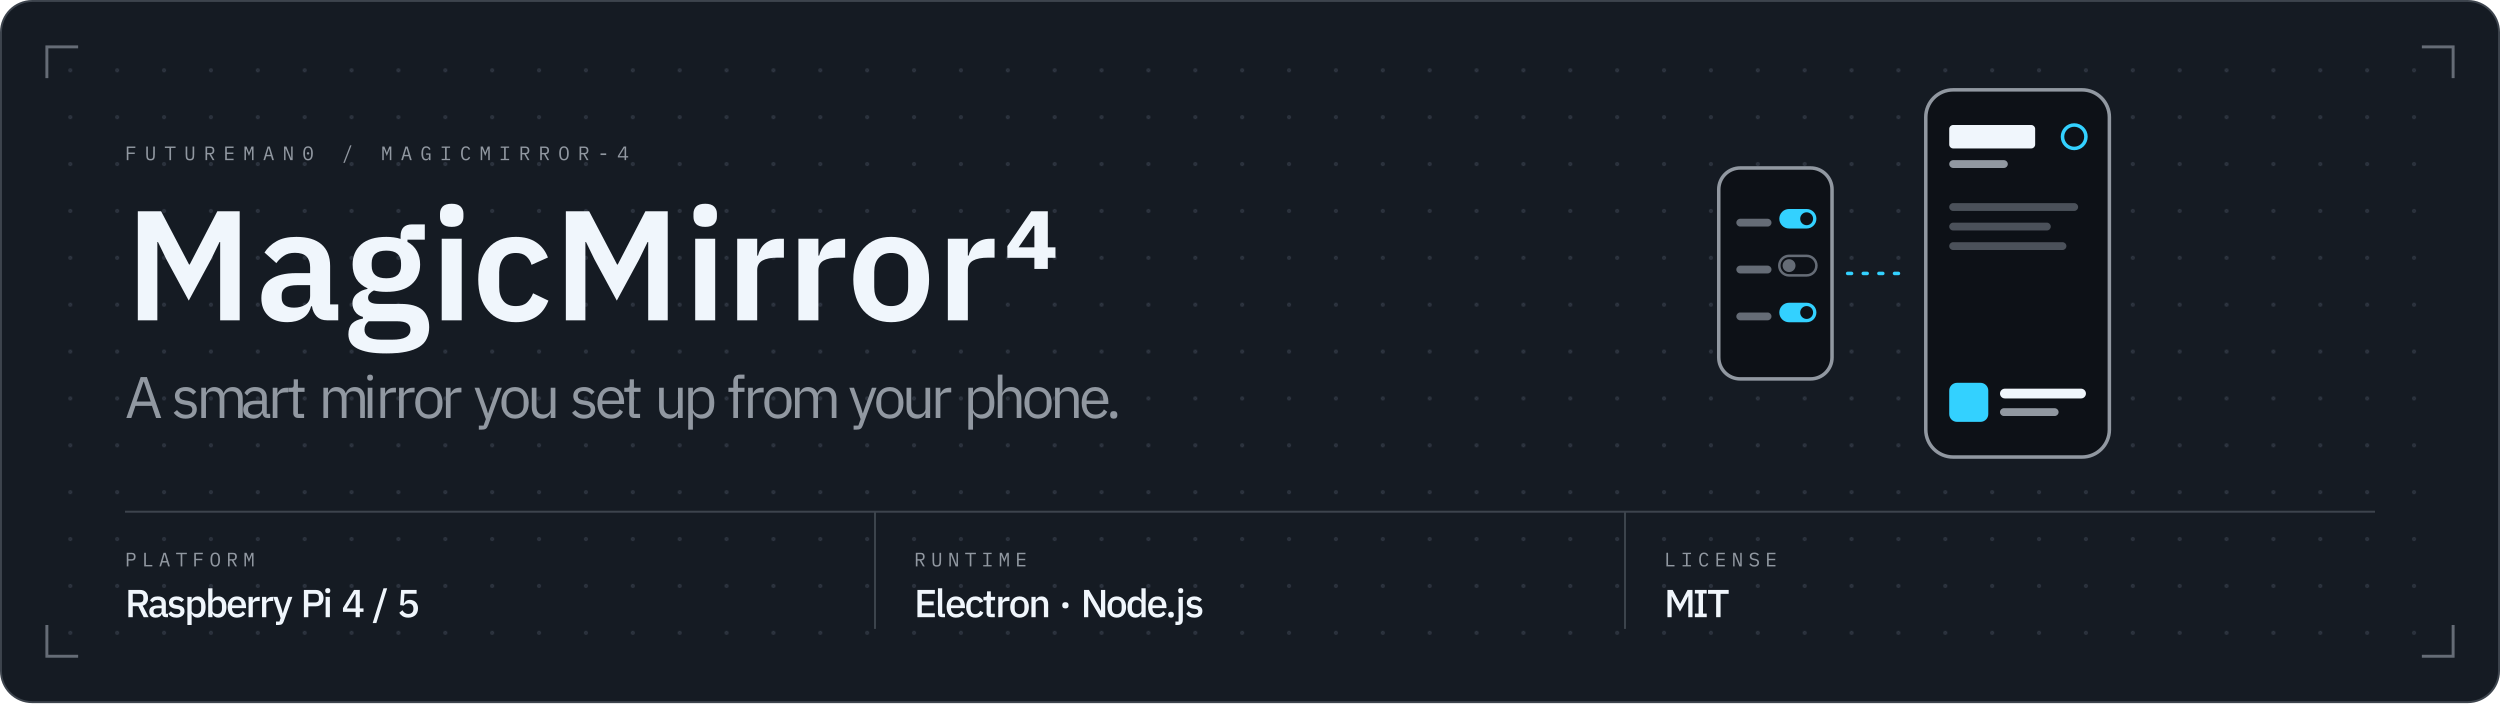
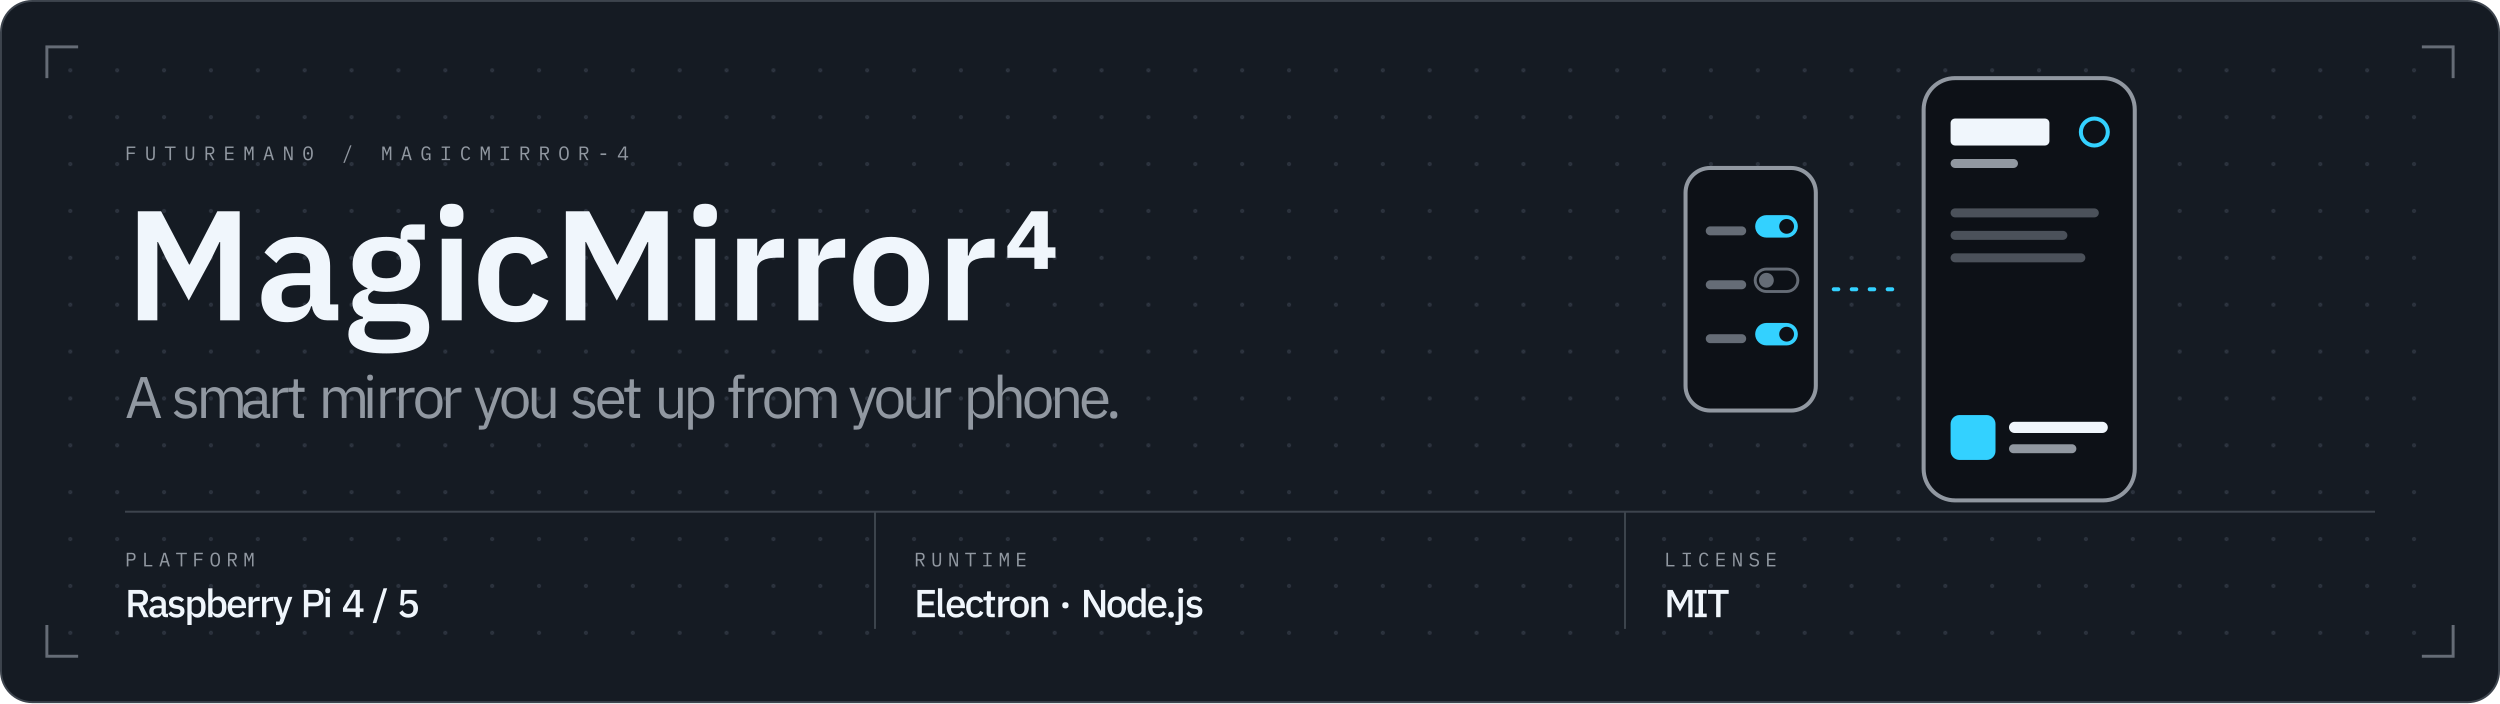
<svg xmlns="http://www.w3.org/2000/svg" xmlns:xlink="http://www.w3.org/1999/xlink" width="1280" height="360" viewBox="0 0 1280 360" role="img" aria-labelledby="t d">
  <style>.fade{animation:fade 1s cubic-bezier(.2,.7,.2,1) both}.rise{animation:rise 1s cubic-bezier(.2,.7,.2,1) both}.drop{animation:drop 1.2s cubic-bezier(.2,.8,.2,1) both}.draw{stroke-dasharray:1;animation:draw 1.6s cubic-bezier(.45,0,.2,1) both}.spin{transform-box:fill-box;transform-origin:center;animation:spin 8s linear infinite}.blink{animation:blink 2.6s ease-in-out infinite}.lit{opacity:0;animation:lit 9s ease-in-out infinite}.chase{animation:chase 3.6s ease-in-out infinite}@keyframes fade{from{opacity:0}}@keyframes rise{from{opacity:0;transform:translateY(18px)}}@keyframes drop{from{opacity:0;transform:translateY(-60px)}}@keyframes draw{from{stroke-dashoffset:1}to{stroke-dashoffset:0}}@keyframes spin{to{transform:rotate(360deg)}}@keyframes blink{0%,100%{opacity:1}50%{opacity:.25}}@keyframes lit{0%{opacity:0}5%{opacity:1}18%{opacity:1}26%,100%{opacity:0}}@keyframes chase{0%,100%{opacity:.4}50%{opacity:1}}@media (prefers-reduced-motion:reduce){*{animation:none!important}.motion{display:none}}</style>
  <defs>
    <pattern id="grid" width="24" height="24" patternUnits="userSpaceOnUse">
      <circle cx="12" cy="12" r="1.1" fill="#2a313c" />
    </pattern>
    <clipPath id="clip">
      <rect x="1" y="1" width="1278" height="358" rx="15" />
    </clipPath>
    <path id="g0" d="M90 0V698H530V625H174V390H500V317H174V0Z" />
    <path id="g1" d="M164 698V279Q164 228 167 188Q170 148 183 120Q196 91 224 76Q251 61 300 61Q349 61 376 76Q404 91 417 120Q430 148 433 188Q436 228 436 279V698H520V299Q520 221 512 163Q505 105 482 66Q458 27 414 8Q371 -12 300 -12Q229 -12 186 8Q142 27 118 66Q95 105 88 163Q80 221 80 299V698Z" />
    <path id="g2" d="M342 625V0H258V625H25V698H575V625Z" />
    <path id="g3" d="M174 0H90V698H344Q441 698 492 645Q543 592 543 497Q543 412 499 361Q455 310 371 302L549 0H455L285 298H174ZM342 369Q395 369 424 396Q454 422 454 471V523Q454 572 424 598Q395 625 342 625H174V369Z" />
    <path id="g4" d="M90 0V698H520V625H174V390H508V317H174V73H520V0Z" />
    <path id="g5" d="M455 350V571H447L300 212L153 571H145V350V0H68V698H176L299 390H305L428 698H532V0H455Z" />
    <path id="g6" d="M481 0 422 199H177L118 0H31L245 698H356L570 0ZM304 609H295L197 272H402Z" />
    <path id="g7" d="M163 588H156V0H80V698H199L437 110H444V698H520V0H401Z" />
    <path id="g8" d="M300 -12Q236 -12 190 12Q144 37 114 83Q84 129 70 196Q56 263 56 349Q56 434 70 502Q84 569 114 615Q144 661 190 686Q236 710 300 710Q364 710 410 686Q456 661 486 615Q516 569 530 502Q544 434 544 349Q544 263 530 196Q516 129 486 83Q456 37 410 12Q364 -12 300 -12ZM300 61Q342 61 372 78Q402 94 420 124Q439 154 448 196Q457 239 457 292V406Q457 458 448 501Q439 544 420 574Q402 604 372 620Q342 637 300 637Q258 637 228 620Q198 604 180 574Q161 544 152 501Q143 458 143 406V292Q143 239 152 196Q161 154 180 124Q198 94 228 78Q258 61 300 61ZM300 290Q265 290 252 304Q238 318 238 338V360Q238 380 252 394Q265 408 300 408Q335 408 348 394Q362 380 362 360V338Q362 318 348 304Q335 290 300 290Z" />
    <path id="g10" d="M90 -138 438 760H510L162 -138Z" />
    <path id="g11" d="M444 93H439Q430 73 418 54Q406 35 388 20Q369 6 343 -3Q317 -12 281 -12Q167 -12 112 80Q56 172 56 344Q56 524 117 617Q178 710 305 710Q354 710 390 697Q426 684 452 662Q477 640 494 612Q511 585 522 557L450 524Q441 547 430 568Q418 588 402 604Q385 619 362 628Q339 637 308 637Q224 637 184 574Q145 511 145 406V298Q145 245 153 202Q161 158 180 126Q198 94 228 76Q257 59 300 59Q368 59 406 100Q444 141 444 206V278H297V345H522V0H444Z" />
    <path id="g12" d="M84 0V67H258V631H84V698H516V631H342V67H516V0Z" />
    <path id="g13" d="M323 -12Q195 -12 132 81Q70 174 70 349Q70 524 132 617Q195 710 323 710Q371 710 406 697Q441 684 466 662Q491 640 508 612Q525 585 538 557L466 524Q457 547 445 568Q433 588 416 604Q400 619 378 628Q355 637 323 637Q240 637 200 574Q159 511 159 406V292Q159 187 200 124Q240 61 323 61Q355 61 378 70Q400 79 416 94Q433 110 445 130Q457 151 466 174L538 141Q525 112 508 85Q491 58 466 36Q441 14 406 1Q371 -12 323 -12Z" />
    <path id="g14" d="M300 -12Q236 -12 190 12Q144 37 114 83Q84 129 70 196Q56 263 56 349Q56 434 70 502Q84 569 114 615Q144 661 190 686Q236 710 300 710Q364 710 410 686Q456 661 486 615Q516 569 530 502Q544 434 544 349Q544 263 530 196Q516 129 486 83Q456 37 410 12Q364 -12 300 -12ZM300 61Q342 61 371 78Q400 94 419 124Q438 154 446 196Q455 239 455 292V406Q455 458 446 501Q438 544 419 574Q400 604 371 620Q342 637 300 637Q258 637 229 620Q200 604 181 574Q162 544 154 501Q145 458 145 406V292Q145 239 154 196Q162 154 181 124Q200 94 229 78Q258 61 300 61Z" />
    <path id="g15" d="M155 262V346H445V262Z" />
    <path id="g16" d="M378 0V137H34V211L336 698H458V206H562V137H458V0ZM109 206H378V633H374Z" />
    <path id="g17" d="M609 501H605L551 390L408 126L265 390L211 501H207V0H82V698H231L410 357H414L591 698H734V0H609Z" />
    <path id="g18" d="M458 0Q416 0 392 24Q367 49 361 90H355Q342 39 302 14Q262 -12 203 -12Q123 -12 80 30Q37 72 37 142Q37 223 95 262Q153 302 260 302H349V340Q349 384 326 408Q303 432 252 432Q207 432 180 412Q152 393 133 366L57 434Q86 479 134 506Q182 534 261 534Q367 534 422 486Q477 438 477 348V102H529V0ZM246 81Q289 81 319 100Q349 119 349 156V225H267Q167 225 167 161V144Q167 112 188 96Q208 81 246 81Z" />
    <path id="g19" d="M545 -44Q545 -85 530 -116Q516 -148 483 -169Q450 -190 398 -201Q346 -212 271 -212Q205 -212 159 -204Q113 -195 84 -180Q54 -164 41 -141Q28 -118 28 -89Q28 -45 52 -20Q77 4 121 11V22Q89 30 72 54Q54 77 54 109Q54 129 62 144Q70 160 84 171Q97 182 114 190Q131 197 150 201V205Q102 227 78 266Q55 305 55 357Q55 437 110 486Q165 534 271 534Q295 534 318 531Q342 528 362 521V538Q362 614 436 614H517V516H406V502Q447 479 467 442Q487 405 487 357Q487 278 432 230Q378 182 271 182Q225 182 191 191Q176 184 165 172Q154 161 154 144Q154 105 222 105H362Q458 105 502 66Q545 26 545 -44ZM425 -59Q425 -34 405 -20Q385 -6 336 -6H158Q131 -26 131 -60Q131 -90 156 -107Q181 -124 241 -124H305Q368 -124 396 -108Q425 -92 425 -59ZM271 269Q365 269 365 349V366Q365 446 271 446Q177 446 177 366V349Q177 269 271 269Z" />
    <path id="g20" d="M138 598Q98 598 80 616Q63 634 63 662V682Q63 710 80 728Q98 746 138 746Q177 746 195 728Q213 710 213 682V662Q213 634 195 616Q177 598 138 598ZM74 522H202V0H74Z" />
    <path id="g21" d="M280 -12Q222 -12 177 7Q132 26 102 62Q71 98 55 148Q39 199 39 262Q39 325 55 375Q71 425 102 460Q132 496 177 515Q222 534 280 534Q359 534 410 499Q462 464 485 402L380 355Q371 388 346 410Q322 431 280 431Q226 431 200 397Q173 363 173 308V213Q173 158 200 124Q226 91 280 91Q326 91 351 114Q376 138 390 173L488 126Q462 57 409 22Q356 -12 280 -12Z" />
    <path id="g22" d="M74 0V522H202V414H207Q212 435 222 454Q233 474 250 489Q267 504 290 513Q314 522 345 522H373V401H333Q268 401 235 382Q202 363 202 320V0Z" />
    <path id="g23" d="M281 -12Q225 -12 180 7Q136 26 104 62Q73 98 56 148Q39 199 39 262Q39 325 56 375Q73 425 104 460Q136 496 180 515Q225 534 281 534Q337 534 382 515Q427 496 458 460Q490 425 507 375Q524 325 524 262Q524 199 507 148Q490 98 458 62Q427 26 382 7Q337 -12 281 -12ZM281 91Q332 91 361 122Q390 153 390 213V310Q390 369 361 400Q332 431 281 431Q231 431 202 400Q173 369 173 310V213Q173 153 202 122Q231 91 281 91Z" />
    <path id="g24" d="M191 329V400H18V475L171 698H277V467H326V400H277V329ZM191 604H185L90 467H191Z" />
    <path id="g25" d="M530 0 460 206H178L108 0H23L267 698H374L618 0ZM321 620H316L198 280H439Z" />
    <path id="g27" d="M240 -12Q168 -12 120 16Q71 43 36 89L93 135Q123 97 160 76Q197 56 246 56Q297 56 326 78Q354 100 354 140Q354 170 334 192Q315 213 264 221L223 227Q187 232 157 242Q127 253 104 270Q82 288 70 314Q57 340 57 376Q57 414 71 442Q85 471 110 490Q134 509 168 518Q202 528 241 528Q304 528 346 506Q389 484 421 445L368 397Q351 421 318 440Q285 460 235 460Q185 460 160 438Q134 417 134 380Q134 342 160 325Q185 308 233 300L273 294Q359 281 395 244Q431 208 431 149Q431 74 380 31Q329 -12 240 -12Z" />
    <path id="g28" d="M85 0V516H165V432H169Q178 452 190 470Q201 487 218 500Q234 513 256 520Q278 528 308 528Q359 528 402 504Q445 479 466 423H468Q482 465 520 496Q559 528 625 528Q704 528 748 476Q793 425 793 331V0H713V317Q713 386 686 421Q659 456 600 456Q576 456 554 450Q533 444 516 432Q499 420 489 402Q479 383 479 358V0H399V317Q399 386 372 421Q345 456 288 456Q264 456 242 450Q220 444 203 432Q186 420 176 402Q165 383 165 358V0Z" />
    <path id="g29" d="M460 0Q415 0 396 24Q376 48 371 84H366Q349 36 310 12Q271 -12 217 -12Q135 -12 90 30Q44 72 44 144Q44 217 98 256Q151 295 264 295H366V346Q366 401 336 430Q306 459 244 459Q197 459 166 438Q134 417 113 382L65 427Q86 469 132 498Q178 528 248 528Q342 528 394 482Q446 436 446 354V70H505V0ZM230 56Q260 56 285 63Q310 70 328 83Q346 96 356 113Q366 130 366 150V235H260Q191 235 160 215Q128 195 128 157V136Q128 98 156 77Q183 56 230 56Z" />
    <path id="g30" d="M85 0V516H165V421H170Q184 458 220 487Q256 516 319 516H350V436H303Q238 436 202 412Q165 387 165 350V0Z" />
    <path id="g31" d="M199 0Q157 0 136 24Q114 47 114 85V446H29V516H77Q103 516 112 526Q122 537 122 563V659H194V516H307V446H194V70H299V0Z" />
    <path id="g32" d="M125 637Q99 637 88 650Q76 662 76 682V695Q76 715 88 728Q99 740 125 740Q151 740 162 728Q174 715 174 695V682Q174 662 162 650Q151 637 125 637ZM85 516H165V0H85Z" />
    <path id="g33" d="M280 -12Q228 -12 185 7Q142 26 112 62Q81 97 64 146Q47 196 47 258Q47 319 64 369Q81 419 112 454Q142 490 185 509Q228 528 280 528Q332 528 374 509Q417 490 448 454Q479 419 496 369Q513 319 513 258Q513 196 496 146Q479 97 448 62Q417 26 374 7Q332 -12 280 -12ZM280 59Q345 59 386 99Q427 139 427 221V295Q427 377 386 417Q345 457 280 457Q215 457 174 417Q133 377 133 295V221Q133 139 174 99Q215 59 280 59Z" />
    <path id="g34" d="M403 516H482L251 -120Q242 -143 233 -158Q224 -174 211 -183Q198 -192 178 -196Q159 -200 131 -200H90V-130H171L210 -20L17 516H97L221 165L245 81H250L278 165Z" />
    <path id="g35" d="M403 84H399Q391 66 380 48Q368 31 351 18Q334 4 310 -4Q286 -12 254 -12Q174 -12 127 40Q80 91 80 185V516H160V199Q160 60 278 60Q302 60 324 66Q347 72 364 84Q382 96 392 114Q403 133 403 159V516H483V0H403Z" />
    <path id="g36" d="M279 -12Q226 -12 184 7Q141 26 110 62Q80 97 64 146Q47 196 47 258Q47 319 64 369Q80 419 110 454Q141 490 184 509Q226 528 279 528Q331 528 372 509Q413 490 442 456Q471 423 486 377Q502 331 502 276V238H131V214Q131 181 142 152Q152 124 172 103Q191 82 220 70Q248 58 284 58Q333 58 370 81Q406 104 426 147L483 106Q458 53 405 20Q352 -12 279 -12ZM279 461Q246 461 219 450Q192 438 172 417Q153 396 142 368Q131 339 131 305V298H416V309Q416 378 378 420Q341 461 279 461Z" />
    <path id="g37" d="M85 516H165V432H169Q189 481 228 504Q266 528 320 528Q368 528 407 509Q446 490 474 455Q501 420 516 370Q530 320 530 258Q530 196 516 146Q501 96 474 61Q446 26 407 7Q368 -12 320 -12Q215 -12 169 84H165V-200H85ZM298 60Q366 60 405 102Q444 145 444 214V302Q444 371 405 414Q366 456 298 456Q271 456 246 448Q222 441 204 428Q186 415 176 396Q165 378 165 357V165Q165 140 176 120Q186 101 204 88Q222 74 246 67Q271 60 298 60Z" />
    <path id="g38" d="M113 446H29V516H113V620Q113 674 141 707Q169 740 226 740H304V670H193V516H304V446H193V0H113Z" />
    <path id="g39" d="M85 740H165V432H169Q188 476 222 502Q257 528 315 528Q395 528 442 476Q488 425 488 331V0H408V317Q408 456 291 456Q267 456 244 450Q222 444 204 432Q186 420 176 402Q165 383 165 358V0H85Z" />
    <path id="g40" d="M85 0V516H165V432H169Q188 476 222 502Q257 528 315 528Q395 528 442 476Q488 425 488 331V0H408V317Q408 456 291 456Q267 456 244 450Q222 444 204 432Q186 420 176 402Q165 383 165 358V0Z" />
    <path id="g41" d="M136 -12Q104 -12 90 4Q75 20 75 46V59Q75 85 90 101Q104 117 136 117Q168 117 182 101Q197 85 197 59V46Q197 20 182 4Q168 -12 136 -12Z" />
    <path id="g42" d="M90 0V698H344Q441 698 492 645Q543 592 543 497Q543 402 492 349Q441 296 344 296H174V0ZM174 369H342Q395 369 424 396Q454 422 454 471V523Q454 572 424 598Q395 625 342 625H174Z" />
    <path id="g43" d="M120 0V698H204V73H535V0Z" />
    <path id="g44" d="M199 0H86V698H387Q481 698 535 642Q589 585 589 488Q589 413 554 364Q520 314 453 294L604 0H478L338 282H199ZM379 377Q422 377 446 400Q470 422 470 464V512Q470 554 446 576Q422 599 379 599H199V377Z" />
    <path id="g45" d="M459 0Q416 0 393 24Q370 49 365 87H360Q345 38 305 13Q265 -12 208 -12Q127 -12 84 30Q40 72 40 143Q40 221 96 260Q153 299 262 299H356V343Q356 391 330 417Q304 443 249 443Q203 443 174 423Q145 403 125 372L60 431Q86 475 133 504Q180 532 256 532Q357 532 411 485Q465 438 465 350V89H520V0ZM239 71Q290 71 323 94Q356 116 356 154V229H264Q151 229 151 159V141Q151 106 174 88Q198 71 239 71Z" />
    <path id="g46" d="M243 -12Q169 -12 119 14Q69 40 32 86L102 150Q131 115 166 96Q202 76 249 76Q297 76 320 94Q344 113 344 146Q344 171 328 188Q311 206 270 211L222 217Q142 227 96 264Q51 300 51 372Q51 410 65 440Q79 469 104 490Q130 510 166 521Q201 532 244 532Q314 532 358 510Q403 488 438 449L371 385Q351 409 318 426Q286 444 244 444Q199 444 178 426Q156 408 156 379Q156 349 175 334Q194 319 236 312L284 306Q370 293 410 256Q449 218 449 155Q449 117 434 86Q420 56 393 34Q366 12 328 0Q290 -12 243 -12Z" />
    <path id="g47" d="M78 520H187V434H192Q209 481 248 506Q286 532 338 532Q437 532 491 460Q545 389 545 260Q545 131 491 60Q437 -12 338 -12Q286 -12 248 14Q209 40 192 86H187V-200H78ZM305 82Q362 82 396 118Q430 155 430 215V305Q430 365 396 402Q362 438 305 438Q255 438 221 414Q187 389 187 349V171Q187 131 221 106Q255 82 305 82Z" />
    <path id="g48" d="M78 740H187V434H192Q209 481 248 506Q286 532 338 532Q437 532 491 460Q545 389 545 260Q545 131 491 60Q437 -12 338 -12Q286 -12 248 14Q209 40 192 86H187V0H78ZM305 82Q362 82 396 118Q430 155 430 215V305Q430 365 396 402Q362 438 305 438Q255 438 221 414Q187 389 187 349V171Q187 131 221 106Q255 82 305 82Z" />
    <path id="g49" d="M282 -12Q226 -12 182 7Q138 26 107 62Q76 97 60 148Q43 198 43 260Q43 322 60 372Q76 423 107 458Q138 494 182 513Q226 532 282 532Q339 532 382 512Q426 492 455 456Q484 421 498 374Q513 327 513 273V232H156V215Q156 155 192 116Q227 78 293 78Q341 78 374 99Q407 120 430 156L494 93Q465 45 410 16Q355 -12 282 -12ZM282 447Q254 447 230 437Q207 427 190 409Q174 391 165 366Q156 341 156 311V304H398V314Q398 374 367 410Q336 447 282 447Z" />
    <path id="g50" d="M78 0V520H187V420H192Q203 460 238 490Q273 520 335 520H364V415H321Q256 415 222 394Q187 373 187 332V0Z" />
    <path id="g51" d="M397 520H502L283 -103Q274 -129 262 -148Q251 -166 236 -178Q220 -189 198 -194Q176 -200 146 -200H83V-111H171L201 -23L12 520H121L225 214L255 101H260L293 214Z" />
    <path id="g53" d="M86 0V698H386Q483 698 536 641Q589 584 589 488Q589 392 536 335Q483 278 386 278H199V0ZM199 377H379Q422 377 446 400Q470 422 470 464V512Q470 554 446 576Q422 599 379 599H199Z" />
    <path id="g54" d="M133 613Q99 613 84 629Q68 645 68 670V687Q68 712 84 728Q99 744 133 744Q167 744 182 728Q197 712 197 687V670Q197 645 182 629Q167 613 133 613ZM78 520H187V0H78Z" />
    <path id="g55" d="M359 0V136H35V233L318 698H466V225H561V136H466V0ZM131 225H359V595H352Z" />
    <path id="g56" d="M7 -151 284 740H378L101 -151Z" />
    <path id="g57" d="M508 600H198L180 353H187Q199 374 212 390Q225 407 242 419Q259 431 281 438Q303 444 333 444Q378 444 416 429Q455 414 484 386Q512 358 528 318Q544 277 544 226Q544 174 528 130Q511 86 479 54Q447 23 400 6Q354 -12 295 -12Q248 -12 212 -2Q176 9 148 26Q121 44 100 66Q80 89 64 113L146 178Q159 157 173 140Q187 123 205 110Q223 97 246 90Q268 83 297 83Q359 83 392 117Q426 151 426 211V223Q426 283 392 317Q359 351 297 351Q252 351 225 334Q198 317 179 296L86 309L112 698H508Z" />
    <path id="g58" d="M86 0V698H533V598H199V404H502V304H199V100H533V0Z" />
    <path id="g59" d="M189 0Q133 0 106 28Q78 57 78 108V740H187V89H259V0Z" />
    <path id="g60" d="M279 -12Q223 -12 179 7Q135 26 105 62Q75 97 59 148Q43 198 43 260Q43 322 59 372Q75 423 105 458Q135 494 179 513Q223 532 279 532Q357 532 407 497Q457 462 480 404L390 362Q379 398 352 420Q324 441 279 441Q219 441 188 404Q158 366 158 306V213Q158 153 188 116Q219 78 279 78Q327 78 356 102Q384 125 401 164L484 120Q458 56 406 22Q354 -12 279 -12Z" />
    <path id="g61" d="M222 0Q165 0 136 30Q107 59 107 113V431H26V520H70Q97 520 108 532Q118 544 118 571V662H216V520H325V431H216V89H317V0Z" />
    <path id="g62" d="M282 -12Q228 -12 184 7Q139 26 108 62Q77 97 60 148Q43 198 43 260Q43 322 60 372Q77 423 108 458Q139 494 184 513Q228 532 282 532Q336 532 380 513Q425 494 456 458Q487 423 504 372Q521 322 521 260Q521 198 504 148Q487 97 456 62Q425 26 380 7Q336 -12 282 -12ZM282 78Q338 78 372 112Q406 147 406 216V304Q406 373 372 408Q338 442 282 442Q226 442 192 408Q158 373 158 304V216Q158 147 192 112Q226 78 282 78Z" />
    <path id="g63" d="M78 0V520H187V434H192Q209 476 244 504Q278 532 338 532Q418 532 462 480Q507 427 507 330V0H398V316Q398 438 300 438Q279 438 258 432Q238 427 222 416Q206 405 196 388Q187 371 187 348V0Z" />
    <path id="g64" d="M178 224Q136 224 117 244Q98 263 98 292V316Q98 345 117 364Q136 384 178 384Q220 384 239 364Q258 345 258 316V292Q258 263 239 244Q220 224 178 224Z" />
    <path id="g65" d="M274 386 197 534H194V0H86V698H212L440 312L517 164H520V698H628V0H502Z" />
    <path id="g66" d="M405 86H400Q383 40 344 14Q306 -12 254 -12Q155 -12 101 60Q47 131 47 260Q47 389 101 460Q155 532 254 532Q306 532 344 506Q383 481 400 434H405V740H514V0H405ZM287 82Q337 82 371 106Q405 131 405 171V349Q405 389 371 414Q337 438 287 438Q230 438 196 402Q162 365 162 305V215Q162 155 196 118Q230 82 287 82Z" />
    <path id="g67" d="M145 -12Q108 -12 90 8Q72 27 72 56V71Q72 100 90 120Q108 139 145 139Q182 139 200 120Q218 100 218 71V56Q218 27 200 8Q182 -12 145 -12Z" />
    <path id="g68" d="M78 520H187V-70Q187 -130 156 -165Q126 -200 60 -200H-3V-111H78ZM133 613Q99 613 84 629Q68 645 68 670V687Q68 712 84 728Q99 744 133 744Q167 744 182 728Q197 712 197 687V670Q197 645 182 629Q167 613 133 613Z" />
    <path id="g69" d="M298 -12Q204 -12 144 22Q84 57 45 111L106 161Q147 110 192 85Q238 60 301 60Q377 60 417 95Q457 130 457 193Q457 244 428 272Q399 301 327 313L249 326Q198 335 164 353Q129 371 108 396Q87 422 78 452Q69 483 69 516Q69 612 132 661Q195 710 302 710Q386 710 444 682Q501 654 536 603L477 552Q448 590 407 614Q366 638 301 638Q230 638 192 608Q154 578 154 518Q154 471 182 442Q211 412 285 399L360 386Q411 377 446 359Q481 341 502 316Q524 291 533 260Q542 229 542 195Q542 98 478 43Q415 -12 298 -12Z" />
    <path id="g70" d="M620 534H615L560 421L407 142L254 421L199 534H194V0H86V698H220L407 343H413L600 698H728V0H620Z" />
    <path id="g71" d="M56 0V92H151V606H56V698H360V606H264V92H360V0Z" />
    <path id="g72" d="M345 598V0H232V598H24V698H553V598Z" />
  </defs>
  <rect x="0.5" y="0.5" width="1279" height="359" rx="16" fill="#151b23" stroke="#3d444d" />
  <rect x="24" y="24" width="1232" height="312" fill="url(#grid)" clip-path="url(#clip)" />
  <path d="M24 40V24H40 M1256 40V24H1240 M24 320V336H40 M1256 320V336H1240" fill="none" stroke="#656c76" stroke-width="1.5" />
  <g fill="#9198a1">
    <use xlink:href="#g0" transform="translate(64 82) scale(0.01 -0.01)" />
    <use xlink:href="#g1" transform="translate(74.08 82) scale(0.01 -0.01)" />
    <use xlink:href="#g2" transform="translate(84.16 82) scale(0.01 -0.01)" />
    <use xlink:href="#g1" transform="translate(94.24 82) scale(0.01 -0.01)" />
    <use xlink:href="#g3" transform="translate(104.32 82) scale(0.01 -0.01)" />
    <use xlink:href="#g4" transform="translate(114.4 82) scale(0.01 -0.01)" />
    <use xlink:href="#g5" transform="translate(124.48 82) scale(0.01 -0.01)" />
    <use xlink:href="#g6" transform="translate(134.56 82) scale(0.01 -0.01)" />
    <use xlink:href="#g7" transform="translate(144.64 82) scale(0.01 -0.01)" />
    <use xlink:href="#g8" transform="translate(154.72 82) scale(0.01 -0.01)" />
    <use xlink:href="#g10" transform="translate(174.88 82) scale(0.01 -0.01)" />
    <use xlink:href="#g5" transform="translate(195.04 82) scale(0.01 -0.01)" />
    <use xlink:href="#g6" transform="translate(205.12 82) scale(0.01 -0.01)" />
    <use xlink:href="#g11" transform="translate(215.2 82) scale(0.01 -0.01)" />
    <use xlink:href="#g12" transform="translate(225.28 82) scale(0.01 -0.01)" />
    <use xlink:href="#g13" transform="translate(235.36 82) scale(0.01 -0.01)" />
    <use xlink:href="#g5" transform="translate(245.44 82) scale(0.01 -0.01)" />
    <use xlink:href="#g12" transform="translate(255.52 82) scale(0.01 -0.01)" />
    <use xlink:href="#g3" transform="translate(265.6 82) scale(0.01 -0.01)" />
    <use xlink:href="#g3" transform="translate(275.68 82) scale(0.01 -0.01)" />
    <use xlink:href="#g14" transform="translate(285.76 82) scale(0.01 -0.01)" />
    <use xlink:href="#g3" transform="translate(295.84 82) scale(0.01 -0.01)" />
    <use xlink:href="#g15" transform="translate(305.92 82) scale(0.01 -0.01)" />
    <use xlink:href="#g16" transform="translate(316 82) scale(0.01 -0.01)" />
  </g>
  <g class="rise" style="animation-delay:0.10s">
    <g fill="#f0f6fc">
      <use xlink:href="#g17" transform="translate(64 164) scale(0.08 -0.08)" />
      <use xlink:href="#g18" transform="translate(130.86 164) scale(0.08 -0.08)" />
      <use xlink:href="#g19" transform="translate(176.14 164) scale(0.08 -0.08)" />
      <use xlink:href="#g20" transform="translate(220.24 164) scale(0.08 -0.08)" />
      <use xlink:href="#g21" transform="translate(241.74 164) scale(0.08 -0.08)" />
      <use xlink:href="#g17" transform="translate(283.16 164) scale(0.08 -0.08)" />
      <use xlink:href="#g20" transform="translate(350.02 164) scale(0.08 -0.08)" />
      <use xlink:href="#g22" transform="translate(371.52 164) scale(0.08 -0.08)" />
      <use xlink:href="#g22" transform="translate(402.86 164) scale(0.08 -0.08)" />
      <use xlink:href="#g23" transform="translate(433.77 164) scale(0.08 -0.08)" />
      <use xlink:href="#g22" transform="translate(479.38 164) scale(0.08 -0.08)" />
      <use xlink:href="#g24" transform="translate(514.32 164) scale(0.08 -0.08)" />
    </g>
  </g>
  <g class="rise" style="animation-delay:0.35s">
    <g fill="#9198a1">
      <use xlink:href="#g25" transform="translate(64 214) scale(0.03 -0.03)" />
      <use xlink:href="#g27" transform="translate(87.84 214) scale(0.03 -0.03)" />
      <use xlink:href="#g28" transform="translate(100.5 214) scale(0.03 -0.03)" />
      <use xlink:href="#g29" transform="translate(123.2 214) scale(0.03 -0.03)" />
      <use xlink:href="#g30" transform="translate(137.09 214) scale(0.03 -0.03)" />
      <use xlink:href="#g31" transform="translate(146.73 214) scale(0.03 -0.03)" />
      <use xlink:href="#g28" transform="translate(163.03 214) scale(0.03 -0.03)" />
      <use xlink:href="#g32" transform="translate(185.73 214) scale(0.03 -0.03)" />
      <use xlink:href="#g30" transform="translate(192.23 214) scale(0.03 -0.03)" />
      <use xlink:href="#g30" transform="translate(201.77 214) scale(0.03 -0.03)" />
      <use xlink:href="#g33" transform="translate(211.19 214) scale(0.03 -0.03)" />
      <use xlink:href="#g30" transform="translate(225.75 214) scale(0.03 -0.03)" />
      <use xlink:href="#g34" transform="translate(242.46 214) scale(0.03 -0.03)" />
      <use xlink:href="#g33" transform="translate(255.31 214) scale(0.03 -0.03)" />
      <use xlink:href="#g35" transform="translate(269.87 214) scale(0.03 -0.03)" />
      <use xlink:href="#g27" transform="translate(291.81 214) scale(0.03 -0.03)" />
      <use xlink:href="#g36" transform="translate(304.47 214) scale(0.03 -0.03)" />
      <use xlink:href="#g31" transform="translate(318.75 214) scale(0.03 -0.03)" />
      <use xlink:href="#g35" transform="translate(335.05 214) scale(0.03 -0.03)" />
      <use xlink:href="#g37" transform="translate(349.82 214) scale(0.03 -0.03)" />
      <use xlink:href="#g38" transform="translate(372.07 214) scale(0.03 -0.03)" />
      <use xlink:href="#g30" transform="translate(380.5 214) scale(0.03 -0.03)" />
      <use xlink:href="#g33" transform="translate(389.91 214) scale(0.03 -0.03)" />
      <use xlink:href="#g28" transform="translate(404.47 214) scale(0.03 -0.03)" />
      <use xlink:href="#g34" transform="translate(434.34 214) scale(0.03 -0.03)" />
      <use xlink:href="#g33" transform="translate(447.19 214) scale(0.03 -0.03)" />
      <use xlink:href="#g35" transform="translate(461.75 214) scale(0.03 -0.03)" />
      <use xlink:href="#g30" transform="translate(476.52 214) scale(0.03 -0.03)" />
      <use xlink:href="#g37" transform="translate(493.23 214) scale(0.03 -0.03)" />
      <use xlink:href="#g39" transform="translate(508.31 214) scale(0.03 -0.03)" />
      <use xlink:href="#g33" transform="translate(523.08 214) scale(0.03 -0.03)" />
      <use xlink:href="#g40" transform="translate(537.64 214) scale(0.03 -0.03)" />
      <use xlink:href="#g36" transform="translate(552.41 214) scale(0.03 -0.03)" />
      <use xlink:href="#g41" transform="translate(566.16 214) scale(0.03 -0.03)" />
    </g>
  </g>
  <g class="fade" style="animation-delay:1.20s">
    <path d="M64 262H1216" stroke="#3d444d" stroke-width="1" />
    <g fill="#9198a1">
      <use xlink:href="#g42" transform="translate(64 290) scale(0.01 -0.01)" />
      <use xlink:href="#g43" transform="translate(72.64 290) scale(0.01 -0.01)" />
      <use xlink:href="#g6" transform="translate(81.28 290) scale(0.01 -0.01)" />
      <use xlink:href="#g2" transform="translate(89.92 290) scale(0.01 -0.01)" />
      <use xlink:href="#g0" transform="translate(98.56 290) scale(0.01 -0.01)" />
      <use xlink:href="#g14" transform="translate(107.2 290) scale(0.01 -0.01)" />
      <use xlink:href="#g3" transform="translate(115.84 290) scale(0.01 -0.01)" />
      <use xlink:href="#g5" transform="translate(124.48 290) scale(0.01 -0.01)" />
    </g>
    <g fill="#f0f6fc">
      <use xlink:href="#g44" transform="translate(64 316) scale(0.02 -0.02)" />
      <use xlink:href="#g45" transform="translate(75.61 316) scale(0.02 -0.02)" />
      <use xlink:href="#g46" transform="translate(85.49 316) scale(0.02 -0.02)" />
      <use xlink:href="#g47" transform="translate(94.38 316) scale(0.02 -0.02)" />
      <use xlink:href="#g48" transform="translate(105.04 316) scale(0.02 -0.02)" />
      <use xlink:href="#g49" transform="translate(115.7 316) scale(0.02 -0.02)" />
      <use xlink:href="#g50" transform="translate(125.7 316) scale(0.02 -0.02)" />
      <use xlink:href="#g50" transform="translate(132.6 316) scale(0.02 -0.02)" />
      <use xlink:href="#g51" transform="translate(139.65 316) scale(0.02 -0.02)" />
      <use xlink:href="#g53" transform="translate(153.87 316) scale(0.02 -0.02)" />
      <use xlink:href="#g54" transform="translate(165.16 316) scale(0.02 -0.02)" />
      <use xlink:href="#g55" transform="translate(174.9 316) scale(0.02 -0.02)" />
      <use xlink:href="#g56" transform="translate(190.67 316) scale(0.02 -0.02)" />
      <use xlink:href="#g57" transform="translate(203.14 316) scale(0.02 -0.02)" />
    </g>
    <path d="M448 262V322" stroke="#3d444d" stroke-width="1" />
    <g fill="#9198a1">
      <use xlink:href="#g3" transform="translate(468 290) scale(0.01 -0.01)" />
      <use xlink:href="#g1" transform="translate(476.64 290) scale(0.01 -0.01)" />
      <use xlink:href="#g7" transform="translate(485.28 290) scale(0.01 -0.01)" />
      <use xlink:href="#g2" transform="translate(493.92 290) scale(0.01 -0.01)" />
      <use xlink:href="#g12" transform="translate(502.56 290) scale(0.01 -0.01)" />
      <use xlink:href="#g5" transform="translate(511.2 290) scale(0.01 -0.01)" />
      <use xlink:href="#g4" transform="translate(519.84 290) scale(0.01 -0.01)" />
    </g>
    <g fill="#f0f6fc">
      <use xlink:href="#g58" transform="translate(468 316) scale(0.02 -0.02)" />
      <use xlink:href="#g59" transform="translate(478.67 316) scale(0.02 -0.02)" />
      <use xlink:href="#g49" transform="translate(483.8 316) scale(0.02 -0.02)" />
      <use xlink:href="#g60" transform="translate(493.81 316) scale(0.02 -0.02)" />
      <use xlink:href="#g61" transform="translate(502.99 316) scale(0.02 -0.02)" />
      <use xlink:href="#g50" transform="translate(509.56 316) scale(0.02 -0.02)" />
      <use xlink:href="#g62" transform="translate(516.37 316) scale(0.02 -0.02)" />
      <use xlink:href="#g63" transform="translate(526.52 316) scale(0.02 -0.02)" />
      <use xlink:href="#g64" transform="translate(541.93 316) scale(0.02 -0.02)" />
      <use xlink:href="#g65" transform="translate(553.3 316) scale(0.02 -0.02)" />
      <use xlink:href="#g62" transform="translate(566.15 316) scale(0.02 -0.02)" />
      <use xlink:href="#g66" transform="translate(576.31 316) scale(0.02 -0.02)" />
      <use xlink:href="#g49" transform="translate(586.96 316) scale(0.02 -0.02)" />
      <use xlink:href="#g67" transform="translate(596.65 316) scale(0.02 -0.02)" />
      <use xlink:href="#g68" transform="translate(601.87 316) scale(0.02 -0.02)" />
      <use xlink:href="#g46" transform="translate(606.64 316) scale(0.02 -0.02)" />
    </g>
    <path d="M832 262V322" stroke="#3d444d" stroke-width="1" />
    <g fill="#9198a1">
      <use xlink:href="#g43" transform="translate(852 290) scale(0.01 -0.01)" />
      <use xlink:href="#g12" transform="translate(860.64 290) scale(0.01 -0.01)" />
      <use xlink:href="#g13" transform="translate(869.28 290) scale(0.01 -0.01)" />
      <use xlink:href="#g4" transform="translate(877.92 290) scale(0.01 -0.01)" />
      <use xlink:href="#g7" transform="translate(886.56 290) scale(0.01 -0.01)" />
      <use xlink:href="#g69" transform="translate(895.2 290) scale(0.01 -0.01)" />
      <use xlink:href="#g4" transform="translate(903.84 290) scale(0.01 -0.01)" />
    </g>
    <g fill="#f0f6fc">
      <use xlink:href="#g70" transform="translate(852 316) scale(0.02 -0.02)" />
      <use xlink:href="#g71" transform="translate(866.65 316) scale(0.02 -0.02)" />
      <use xlink:href="#g72" transform="translate(874.03 316) scale(0.02 -0.02)" />
    </g>
  </g>
-   <g class="fade" style="animation-delay:0.50s" transform="translate(880 46)">
+   <g class="fade" style="animation-delay:0.50s" transform="translate(863 40) scale(1.15)">
    <rect x="0" y="40" width="58" height="108" rx="11" fill="#0d1117" stroke="#9198a1" stroke-width="1.8" />
    <rect x="9" y="66" width="18" height="4" rx="2" fill="#656c76" />
    <rect x="31" y="61" width="19" height="10" rx="5" fill="#33d1ff" />
    <circle cx="45" cy="66" r="3.3" fill="#0d1117" />
    <rect x="9" y="90" width="18" height="4" rx="2" fill="#656c76" />
    <rect x="31" y="85" width="19" height="10" rx="5" fill="#33d1ff" opacity="0">
      <animate attributeName="opacity" values="0;0;1;1;0" keyTimes="0;0.3;0.36;0.8;1" dur="6s" begin="2s" repeatCount="indefinite" />
    </rect>
    <rect x="31" y="85" width="19" height="10" rx="5" fill="none" stroke="#656c76" stroke-width="1.3" />
    <circle cx="36" cy="90" r="3.3" fill="#656c76">
      <animate attributeName="cx" values="36;36;45;45;36" keyTimes="0;0.3;0.36;0.8;1" dur="6s" begin="2s" repeatCount="indefinite" />
    </circle>
    <rect x="9" y="114" width="18" height="4" rx="2" fill="#656c76" />
    <rect x="31" y="109" width="19" height="10" rx="5" fill="#33d1ff" />
    <circle cx="45" cy="114" r="3.3" fill="#0d1117" />
    <path d="M66 94H96" stroke="#33d1ff" stroke-width="1.8" stroke-dasharray="2 6" stroke-linecap="round" />
    <circle class="motion" r="3" fill="#33d1ff" opacity="0">
      <animateMotion path="M66 94H100" dur="6.0s" begin="2.1s" repeatCount="indefinite" keyPoints="0;1;1" keyTimes="0;0.080;1" calcMode="linear" />
      <animate attributeName="opacity" values="0;1;1;0;0" keyTimes="0;0.01;0.080;0.100;1" dur="6.0s" begin="2.1s" repeatCount="indefinite" />
    </circle>
    <rect x="106" y="0" width="94" height="188" rx="14" fill="#0d1117" stroke="#9198a1" stroke-width="1.8" />
    <rect x="118" y="18" width="44" height="12" rx="2" fill="#f0f6fc" />
    <rect x="118" y="36" width="30" height="4" rx="2" fill="#9198a1" />
    <circle cx="182" cy="24" r="6" fill="none" stroke="#33d1ff" stroke-width="1.8" />
    <rect x="118" y="58" width="66" height="4" rx="2" fill="#656c76" opacity="0.7" />
    <rect x="118" y="68" width="52" height="4" rx="2" fill="#656c76" opacity="0.7" />
    <rect x="118" y="78" width="60" height="4" rx="2" fill="#656c76" opacity="0.7" />
    <g opacity="1">
      <animate attributeName="opacity" values="0.15;0.15;1;1;0.15" keyTimes="0;0.33;0.4;0.8;1" dur="6s" begin="2s" repeatCount="indefinite" />
      <rect x="118" y="150" width="20" height="20" rx="4" fill="#33d1ff" />
      <rect x="144" y="153" width="44" height="5" rx="2.5" fill="#f0f6fc" />
      <rect x="144" y="163" width="30" height="4" rx="2" fill="#9198a1" />
    </g>
  </g>
</svg>
